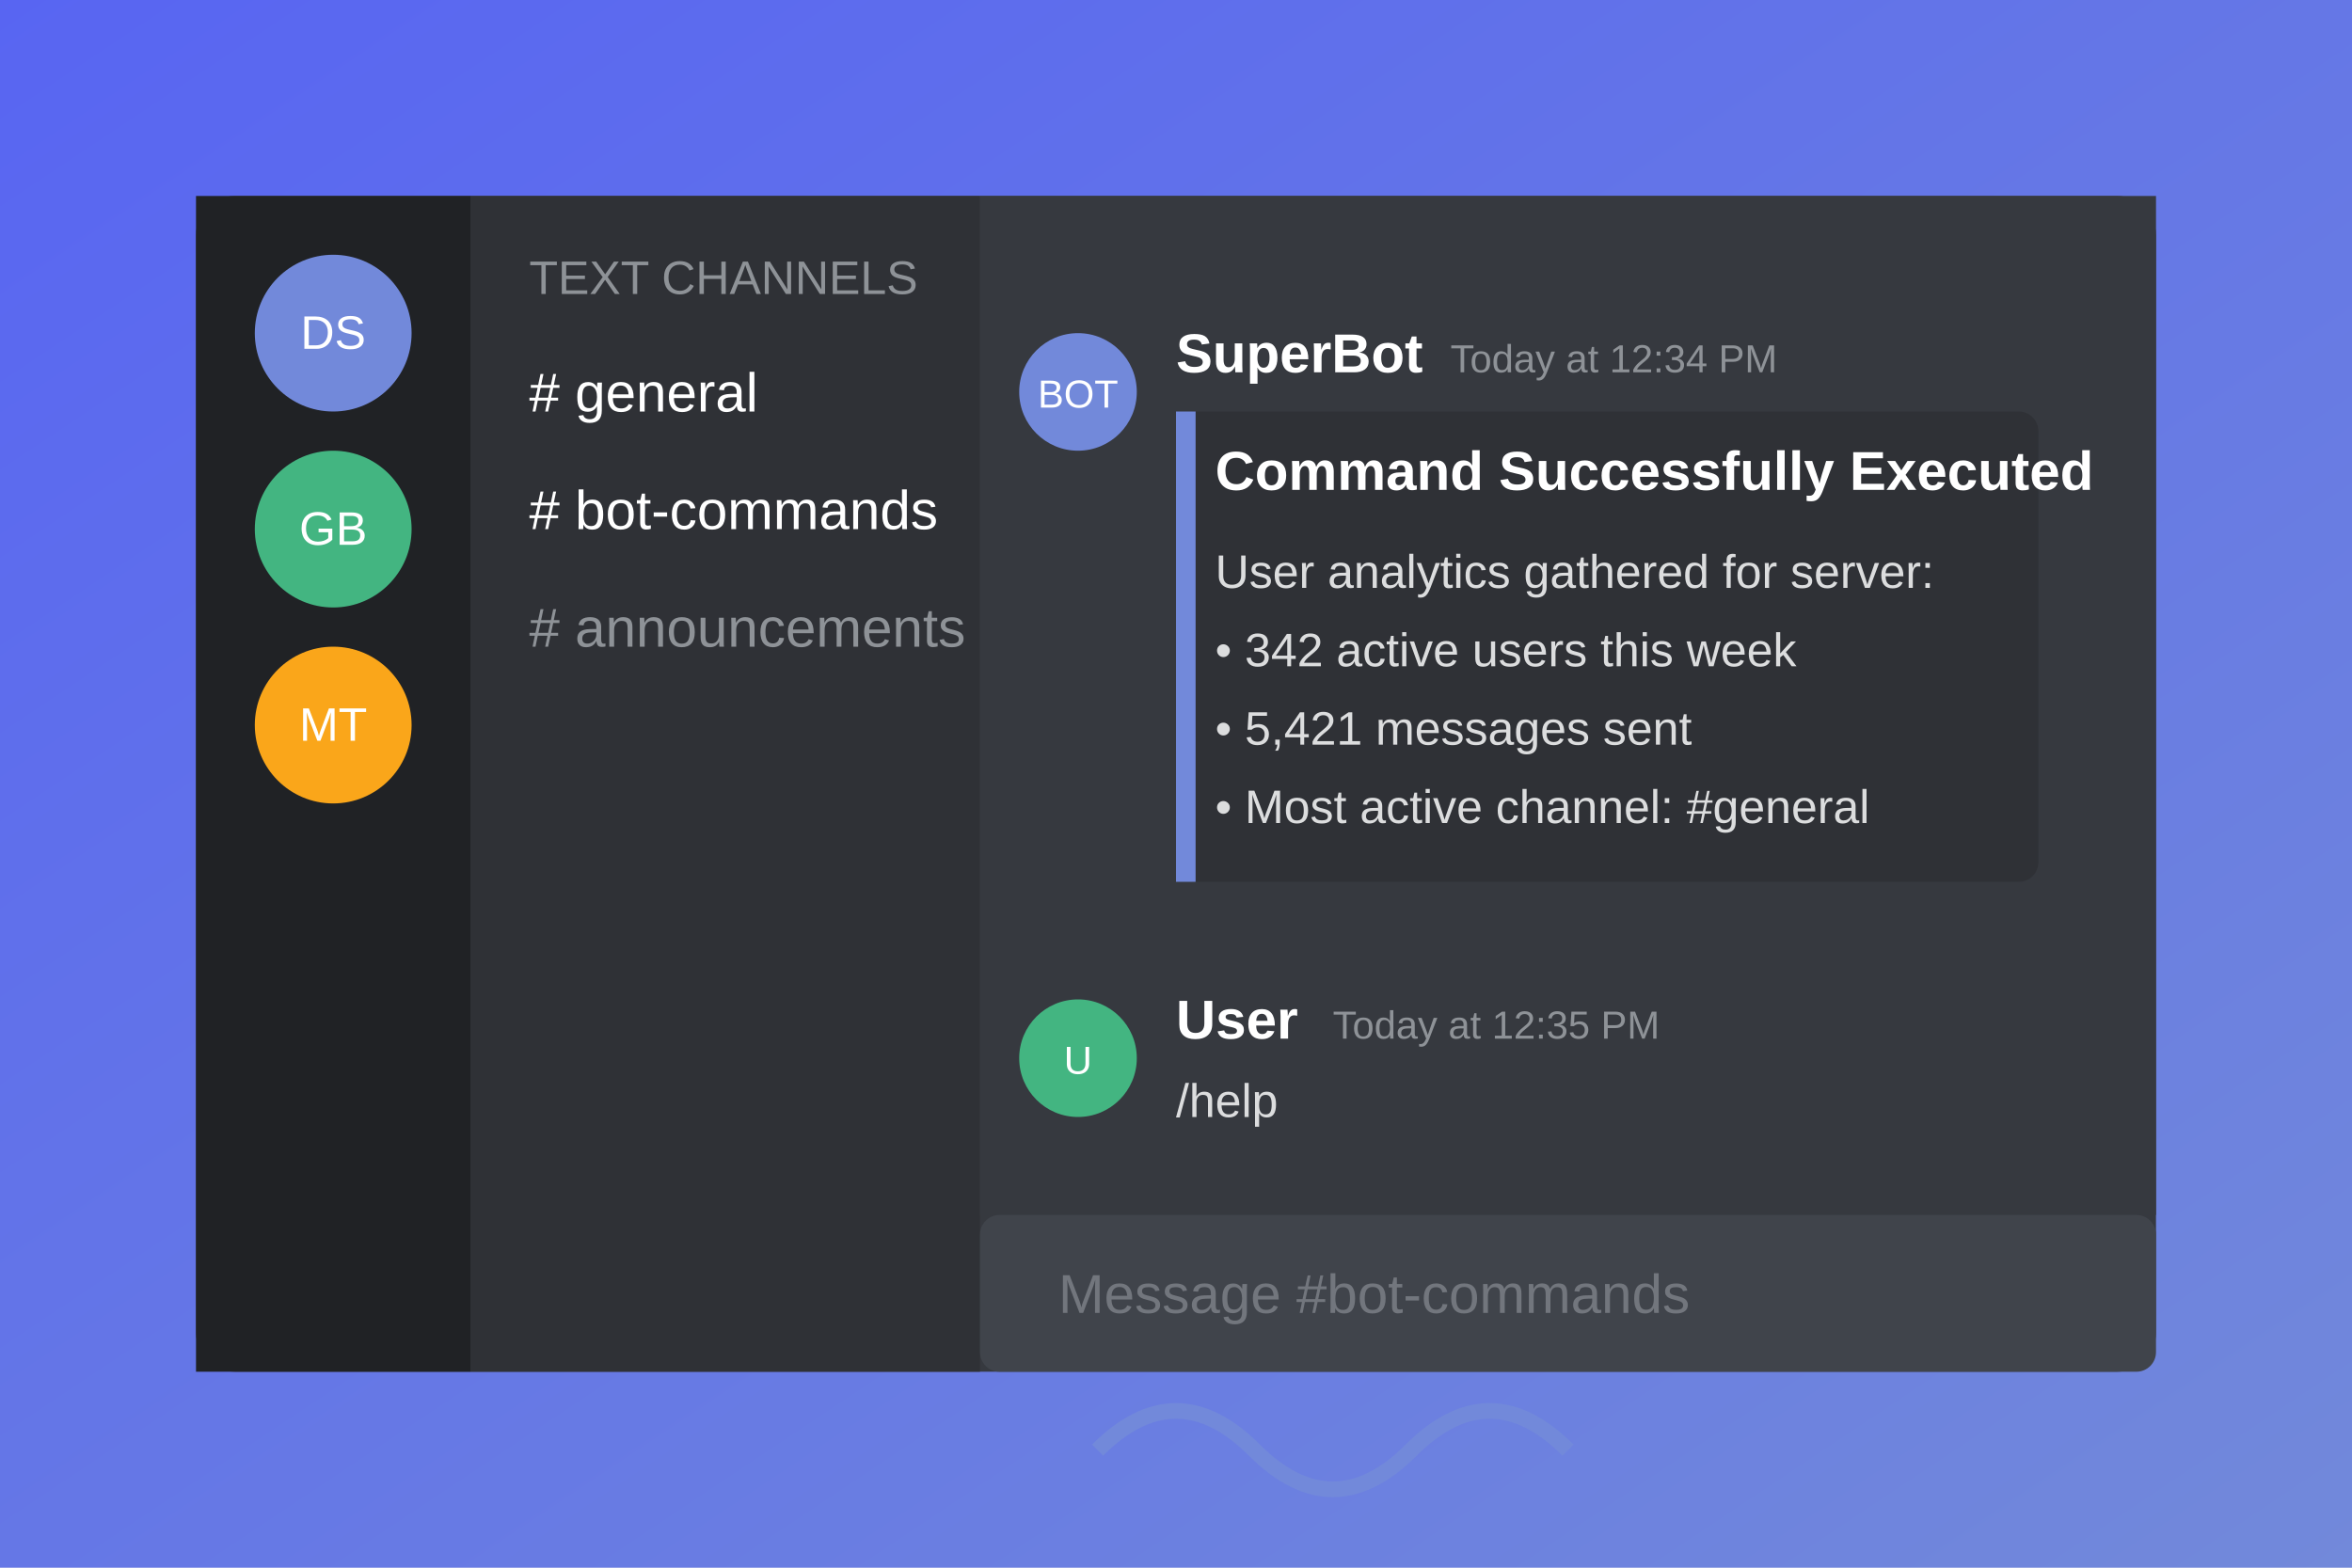
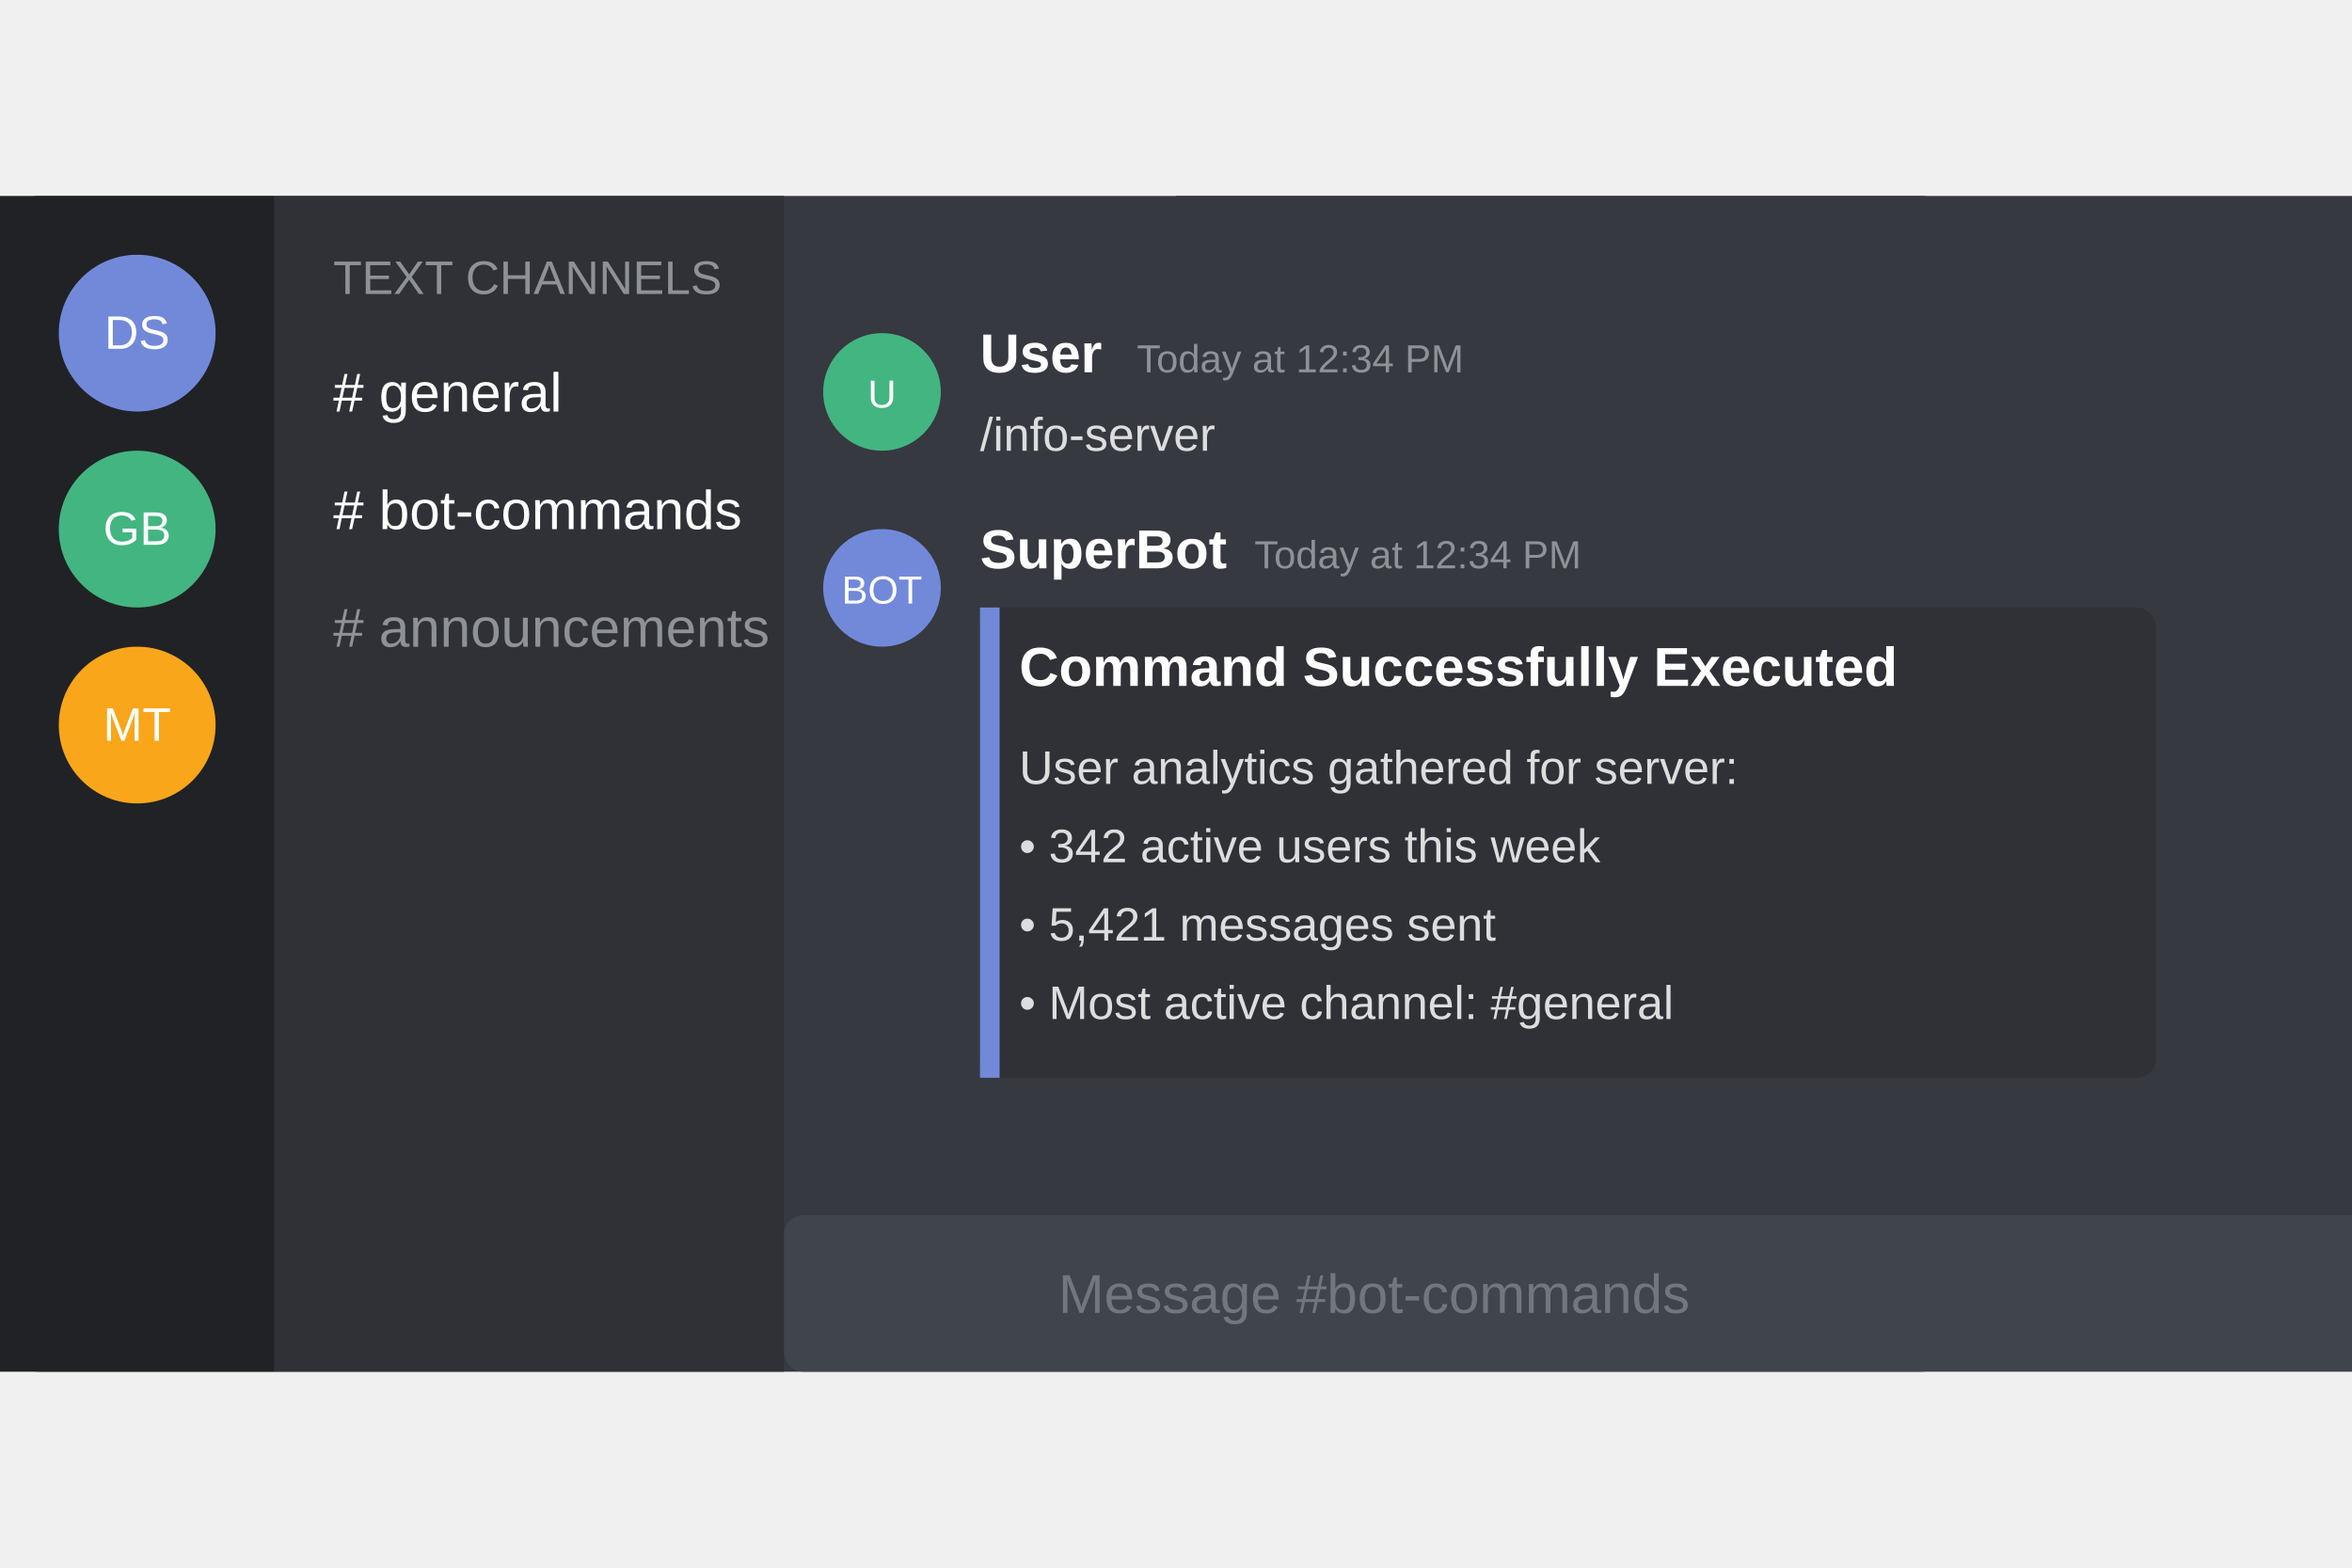
- <svg xmlns="http://www.w3.org/2000/svg" viewBox="0 0 600 400">
-   <defs>
-     <linearGradient id="discordGradient" x1="0%" y1="0%" x2="100%" y2="100%">
-       <stop offset="0%" stop-color="#5865F2" />
-       <stop offset="100%" stop-color="#7289DA" />
-     </linearGradient>
-   </defs>
-   <rect width="600" height="400" fill="url(#discordGradient)" />
-   <rect x="50" y="50" width="500" height="300" rx="10" fill="#36393F" />
-   <rect x="50" y="50" width="70" height="300" fill="#202225" rx="10 0 0 10" />
-   <circle cx="85" cy="85" r="20" fill="#7289DA" />
-   <text x="85" y="89" font-family="Arial" font-size="12" fill="white" text-anchor="middle">DS</text>
-   <circle cx="85" cy="135" r="20" fill="#43B581" />
-   <text x="85" y="139" font-family="Arial" font-size="12" fill="white" text-anchor="middle">GB</text>
-   <circle cx="85" cy="185" r="20" fill="#FAA61A" />
-   <text x="85" y="189" font-family="Arial" font-size="12" fill="white" text-anchor="middle">MT</text>
-   <rect x="120" y="50" width="130" height="300" fill="#2F3136" />
-   <text x="135" y="75" font-family="Arial" font-size="12" fill="#8E9297">TEXT CHANNELS</text>
-   <text x="135" y="105" font-family="Arial" font-size="14" fill="#FFFFFF"># general</text>
-   <text x="135" y="135" font-family="Arial" font-size="14" fill="#FFFFFF"># bot-commands</text>
-   <text x="135" y="165" font-family="Arial" font-size="14" fill="#8E9297"># announcements</text>
-   <rect x="250" y="50" width="300" height="260" fill="#36393F" />
-   <circle cx="275" cy="100" r="15" fill="#7289DA" />
-   <text x="275" y="104" font-family="Arial" font-size="10" fill="white" text-anchor="middle">BOT</text>
-   <text x="300" y="95" font-family="Arial" font-size="14" font-weight="bold" fill="#FFFFFF">SuperBot</text>
-   <text x="370" y="95" font-family="Arial" font-size="10" fill="#8E9297">Today at 12:34 PM</text>
-   <rect x="300" y="105" width="220" height="120" rx="5" fill="#2F3136" />
-   <rect x="300" y="105" width="5" height="120" rx="5 0 0 5" fill="#7289DA" />
-   <text x="310" y="125" font-family="Arial" font-size="14" font-weight="bold" fill="#FFFFFF">Command Successfully Executed</text>
-   <text x="310" y="150" font-family="Arial" font-size="12" fill="#DCDDDE">User analytics gathered for server:</text>
-   <text x="310" y="170" font-family="Arial" font-size="12" fill="#DCDDDE">• 342 active users this week</text>
-   <text x="310" y="190" font-family="Arial" font-size="12" fill="#DCDDDE">• 5,421 messages sent</text>
-   <text x="310" y="210" font-family="Arial" font-size="12" fill="#DCDDDE">• Most active channel: #general</text>
-   <circle cx="275" cy="270" r="15" fill="#43B581" />
-   <text x="275" y="274" font-family="Arial" font-size="10" fill="white" text-anchor="middle">U</text>
-   <text x="300" y="265" font-family="Arial" font-size="14" font-weight="bold" fill="#FFFFFF">User</text>
-   <text x="340" y="265" font-family="Arial" font-size="10" fill="#8E9297">Today at 12:35 PM</text>
-   <text x="300" y="285" font-family="Arial" font-size="12" fill="#DCDDDE">/help</text>
-   <rect x="250" y="310" width="300" height="40" rx="5" fill="#40444B" />
+ <svg xmlns="http://www.w3.org/2000/svg" viewBox="0 0 600 400" width="100%" height="100%" preserveAspectRatio="xMidYMid meet">
+   <rect x="0" y="50" width="500" height="300" rx="10" fill="#36393F" />
+   <rect x="0" y="50" width="70" height="300" fill="#202225" rx="10 0 0 10" />
+   <circle cx="35" cy="85" r="20" fill="#7289DA" />
+   <text x="35" y="89" font-family="Arial" font-size="12" fill="white" text-anchor="middle">DS</text>
+   <circle cx="35" cy="135" r="20" fill="#43B581" />
+   <text x="35" y="139" font-family="Arial" font-size="12" fill="white" text-anchor="middle">GB</text>
+   <circle cx="35" cy="185" r="20" fill="#FAA61A" />
+   <text x="35" y="189" font-family="Arial" font-size="12" fill="white" text-anchor="middle">MT</text>
+   <rect x="70" y="50" width="130" height="300" fill="#2F3136" />
+   <text x="85" y="75" font-family="Arial" font-size="12" fill="#8E9297">TEXT CHANNELS</text>
+   <text x="85" y="105" font-family="Arial" font-size="14" fill="#FFFFFF"># general</text>
+   <text x="85" y="135" font-family="Arial" font-size="14" fill="#FFFFFF"># bot-commands</text>
+   <text x="85" y="165" font-family="Arial" font-size="14" fill="#8E9297"># announcements</text>
+   <rect x="300" y="50" width="300" height="270" fill="#36393F" />
+   <circle cx="225" cy="100" r="15" fill="#43B581" />
+   <text x="225" y="104" font-family="Arial" font-size="10" fill="white" text-anchor="middle">U</text>
+   <text x="250" y="95" font-family="Arial" font-size="14" font-weight="bold" fill="#FFFFFF">User</text>
+   <text x="290" y="95" font-family="Arial" font-size="10" fill="#8E9297">Today at 12:34 PM</text>
+   <text x="250" y="115" font-family="Arial" font-size="12" fill="#DCDDDE">/info-server</text>
+   <circle cx="225" cy="150" r="15" fill="#7289DA" />
+   <text x="225" y="154" font-family="Arial" font-size="10" fill="white" text-anchor="middle">BOT</text>
+   <text x="250" y="145" font-family="Arial" font-size="14" font-weight="bold" fill="#FFFFFF">SuperBot</text>
+   <text x="320" y="145" font-family="Arial" font-size="10" fill="#8E9297">Today at 12:34 PM</text>
+   <rect x="250" y="155" width="300" height="120" rx="5" fill="#2F3136" />
+   <rect x="250" y="155" width="5" height="120" rx="5 0 0 5" fill="#7289DA" />
+   <text x="260" y="175" font-family="Arial" font-size="14" font-weight="bold" fill="#FFFFFF">Command Successfully Executed</text>
+   <text x="260" y="200" font-family="Arial" font-size="12" fill="#DCDDDE">User analytics gathered for server:</text>
+   <text x="260" y="220" font-family="Arial" font-size="12" fill="#DCDDDE">• 342 active users this week</text>
+   <text x="260" y="240" font-family="Arial" font-size="12" fill="#DCDDDE">• 5,421 messages sent</text>
+   <text x="260" y="260" font-family="Arial" font-size="12" fill="#DCDDDE">• Most active channel: #general</text>
+   <rect x="200" y="310" width="500" height="40" rx="5" fill="#40444B" />
  <text x="270" y="335" font-family="Arial" font-size="14" fill="#72767D">Message #bot-commands</text>
-   <path d="M280 370 Q300 350 320 370 Q340 390 360 370 Q380 350 400 370" stroke="#7289DA" stroke-width="4" fill="none" />
</svg>
